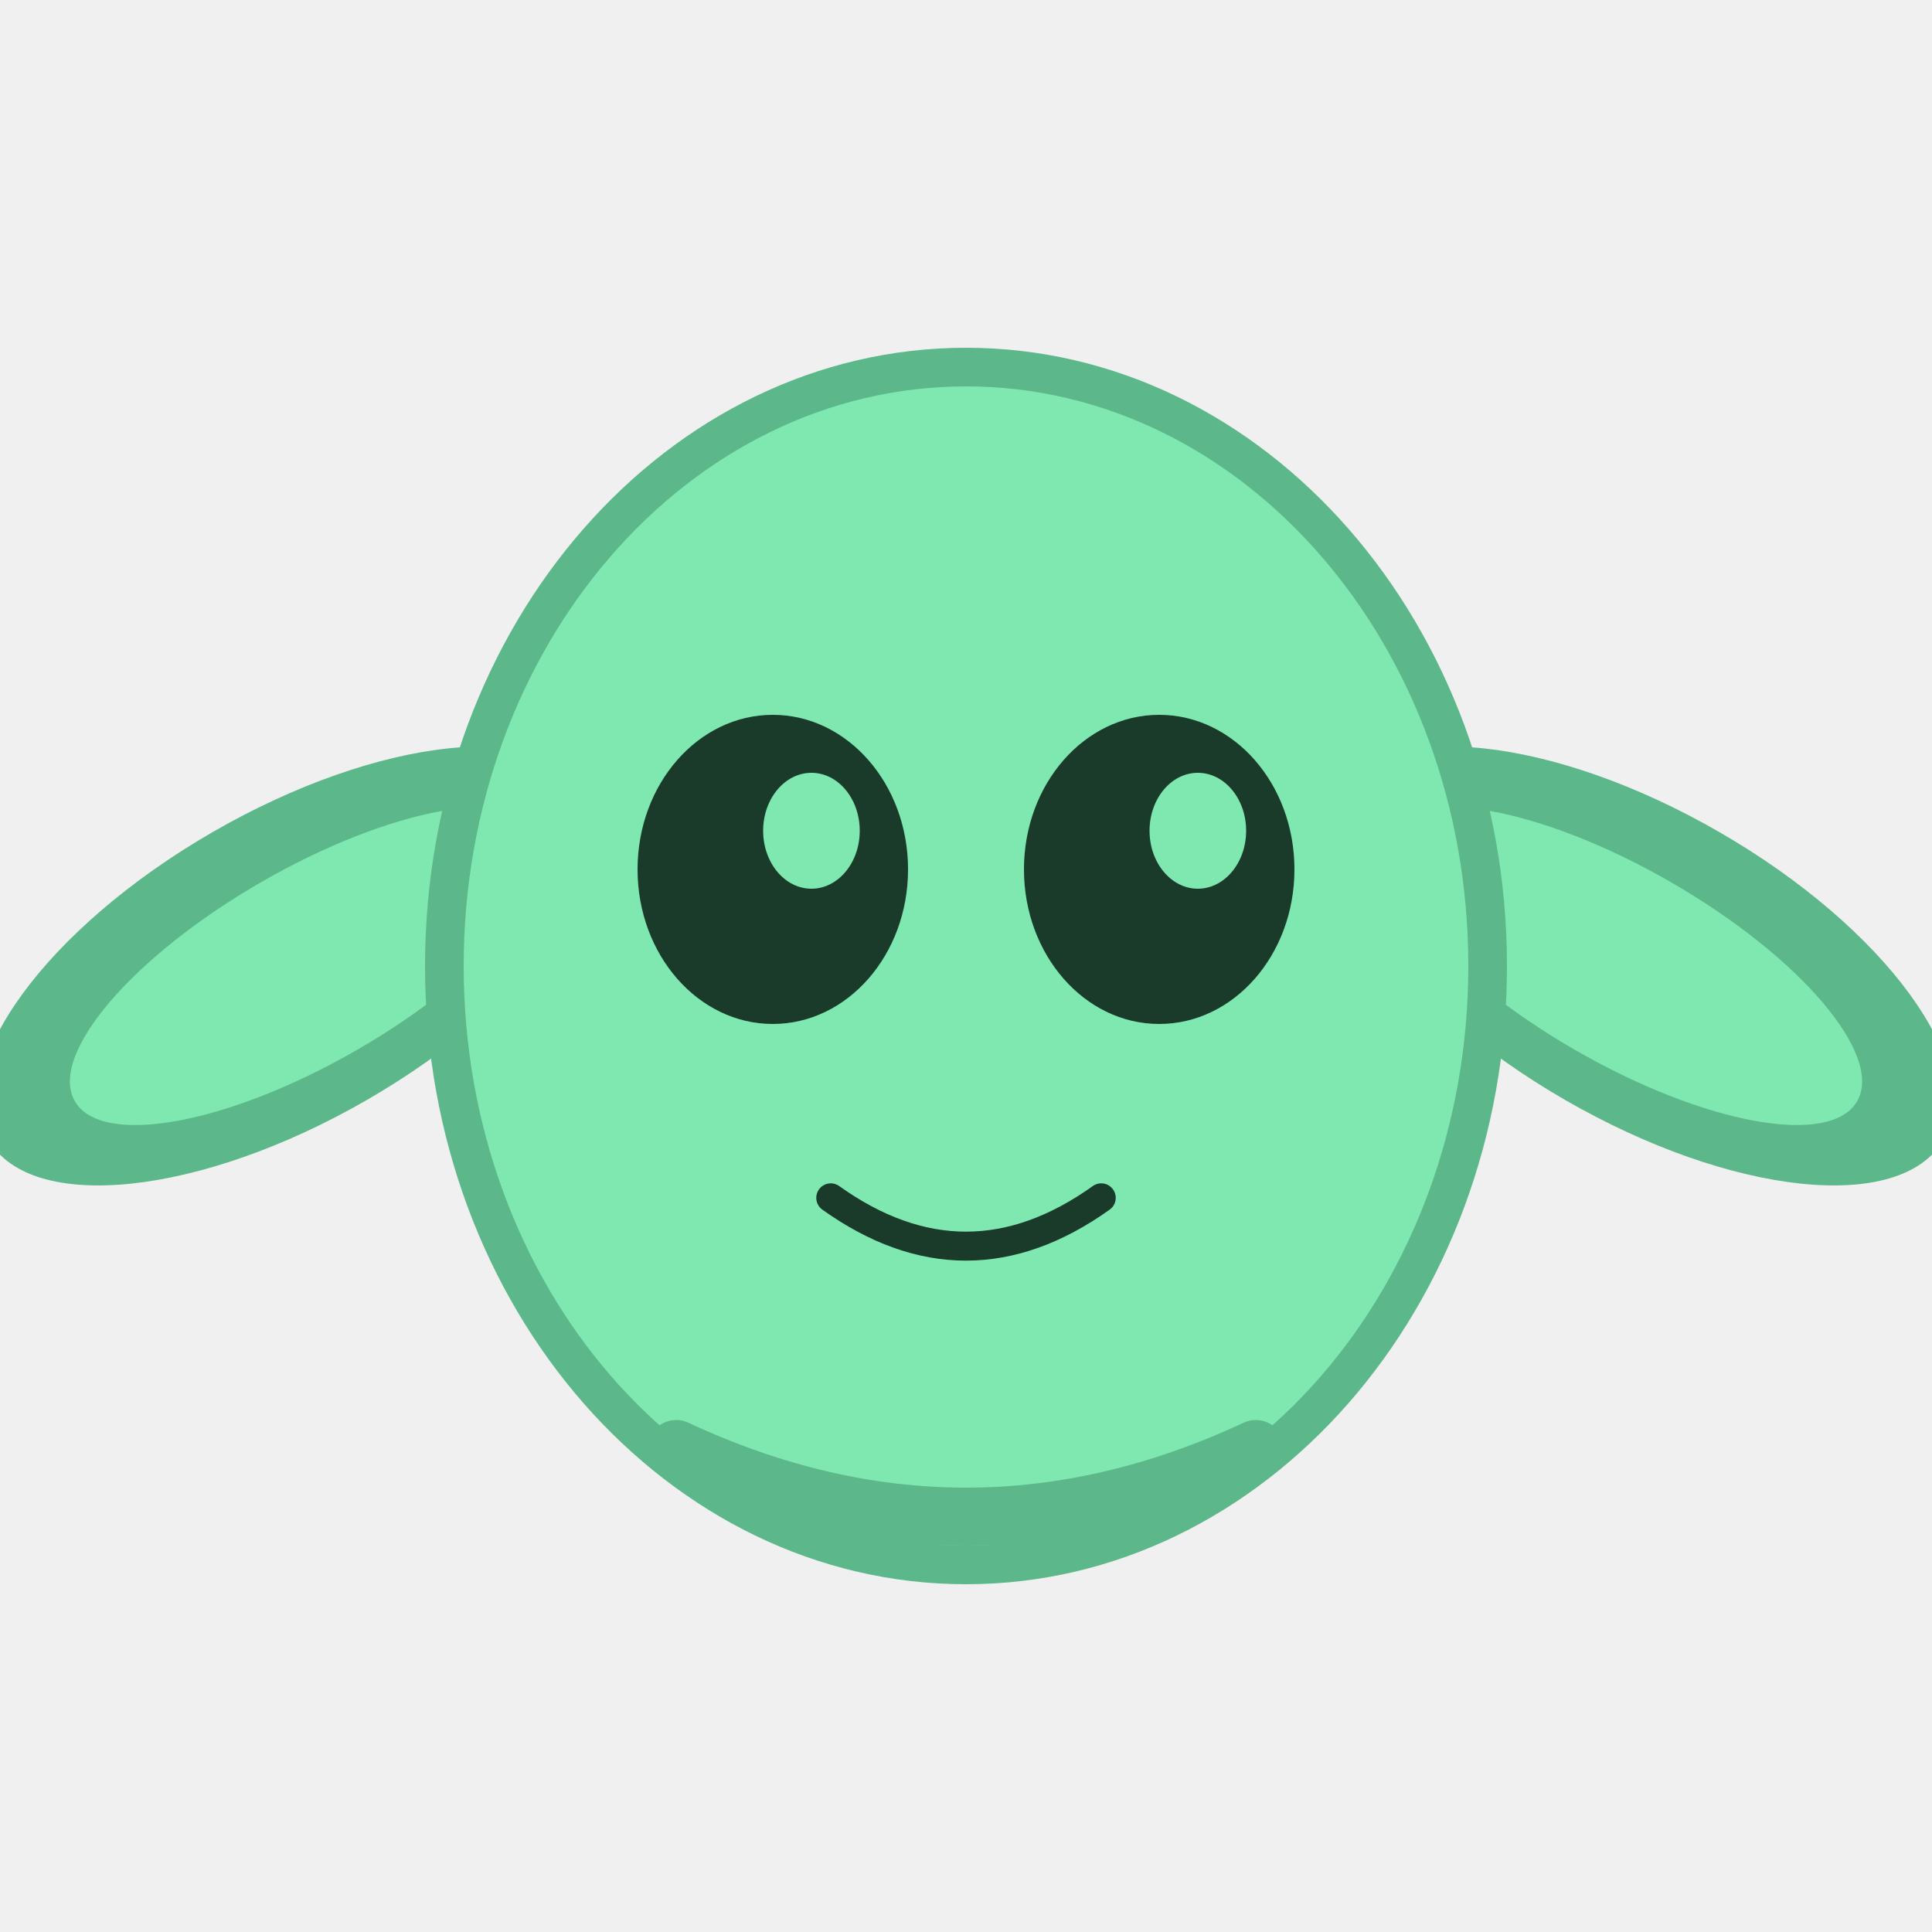
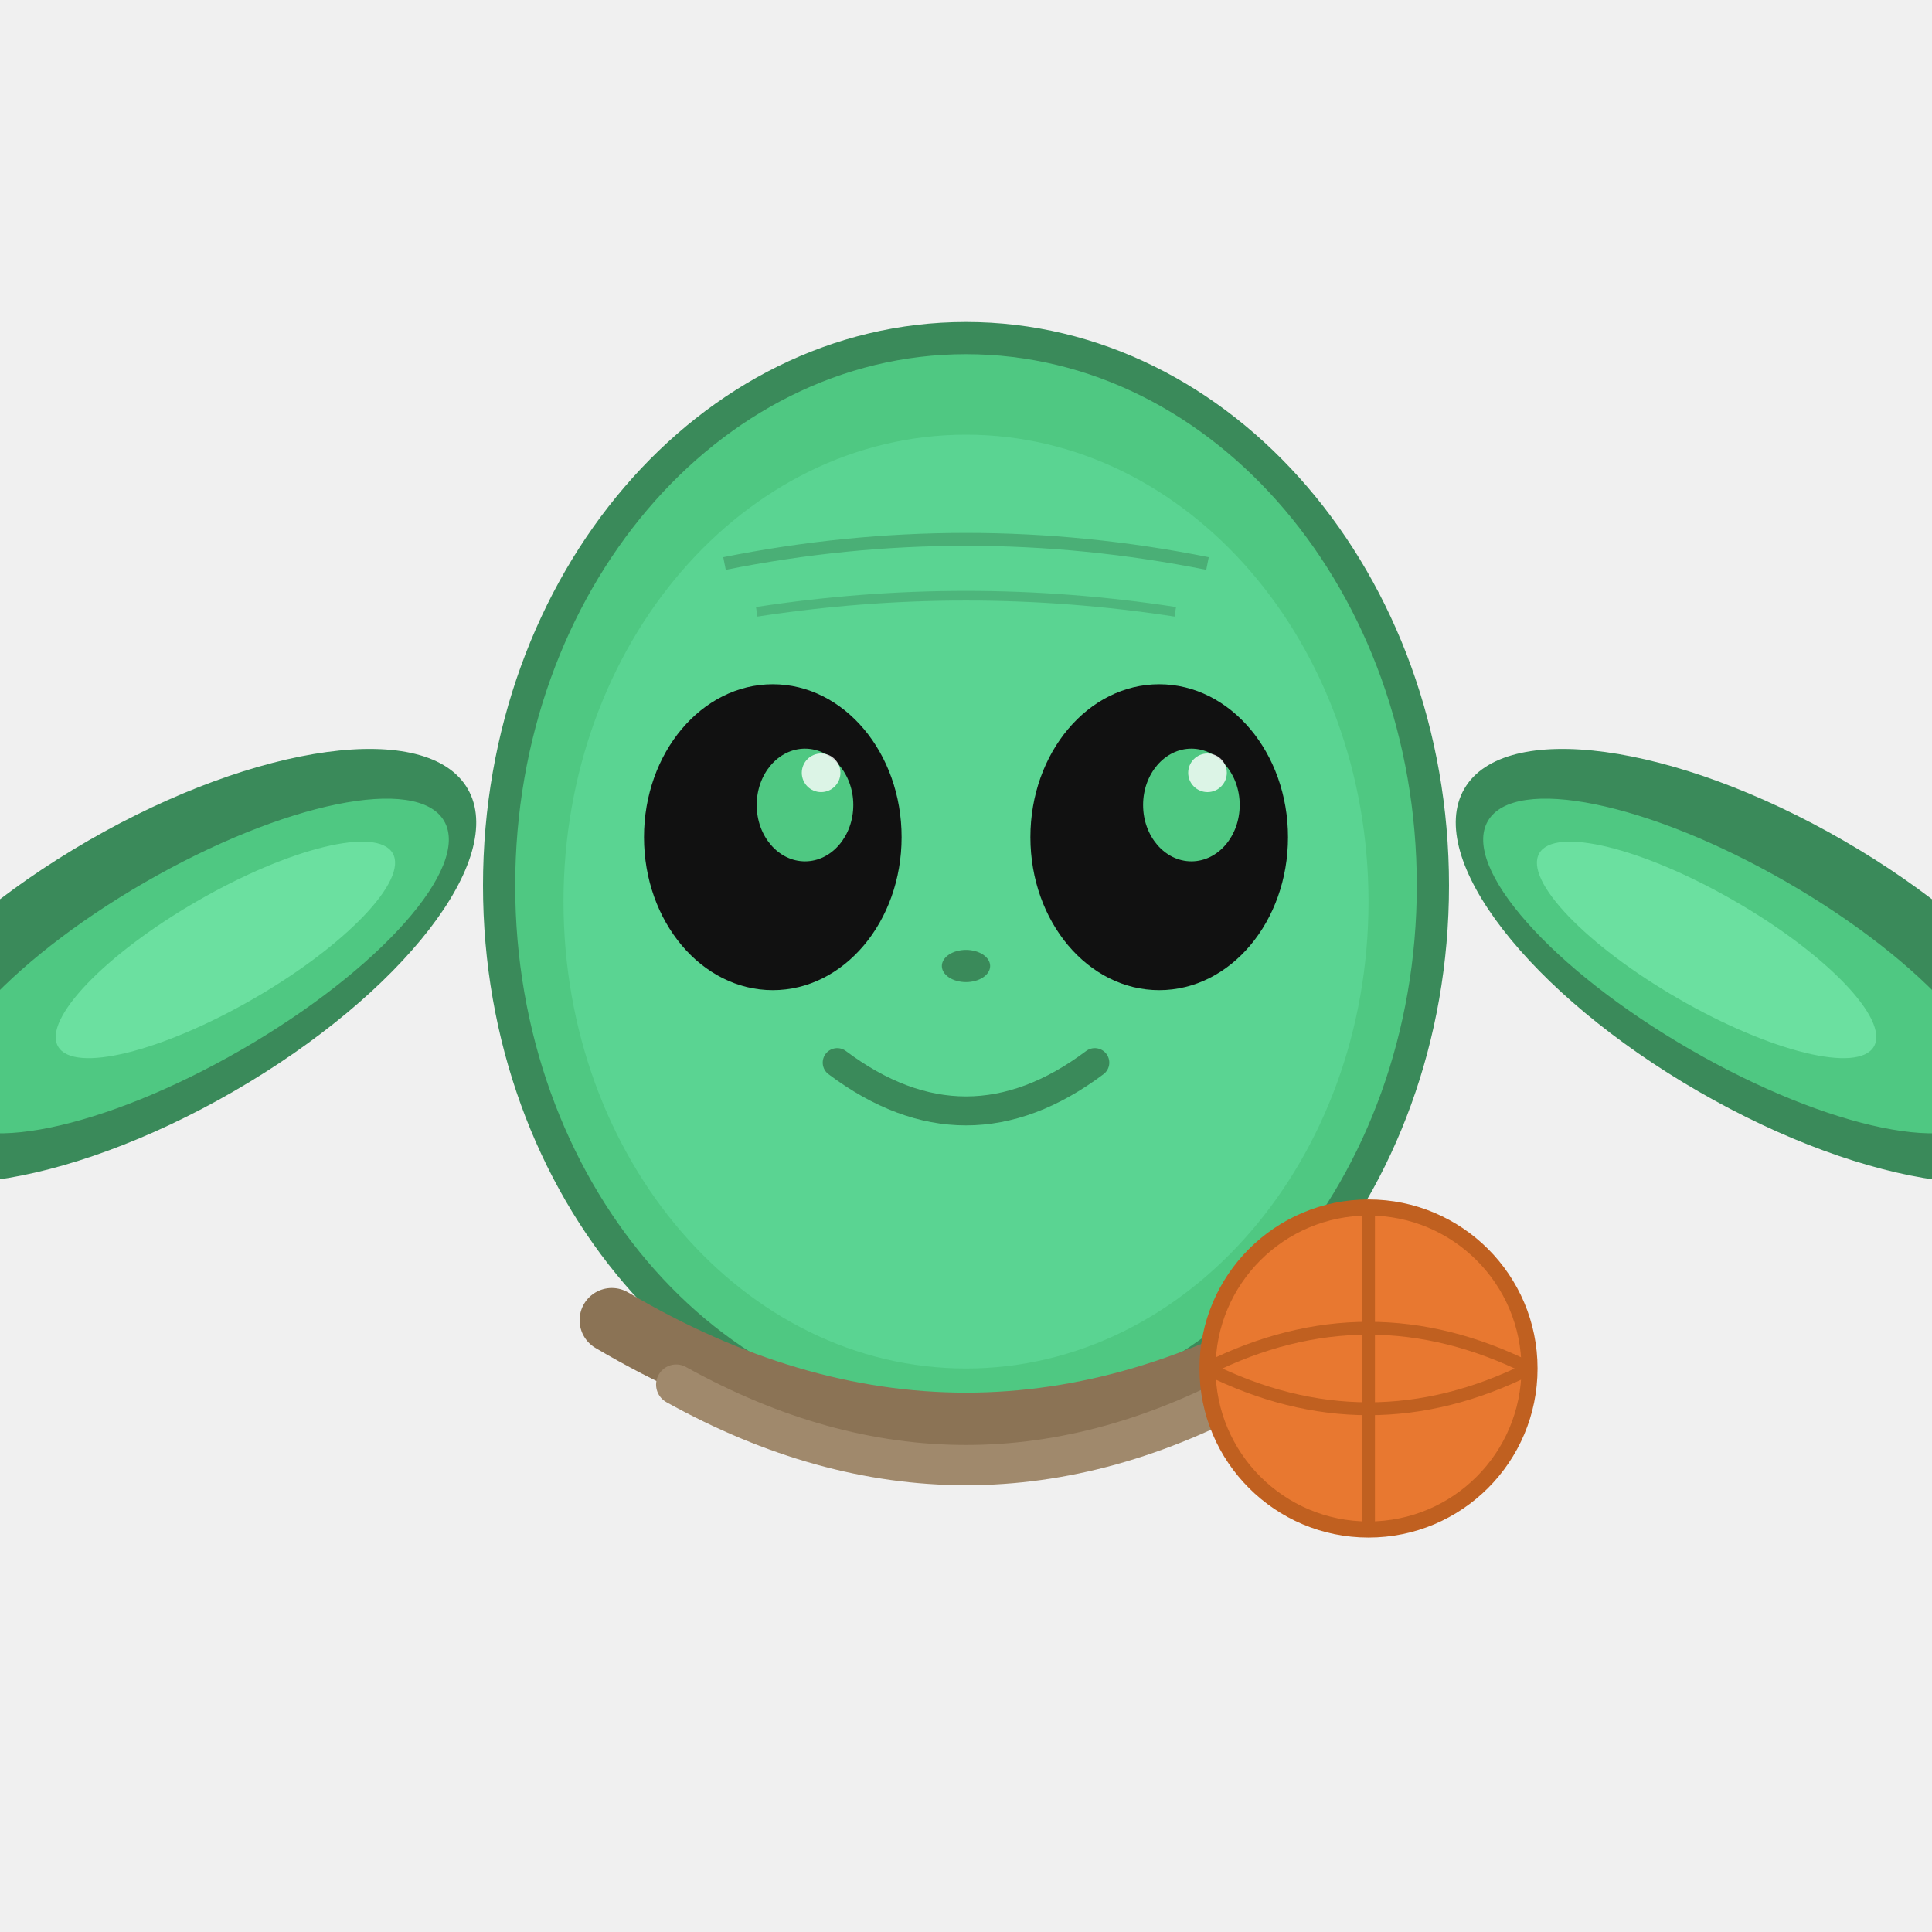
- <svg xmlns="http://www.w3.org/2000/svg" viewBox="0 0 100 100" width="48" height="48">
-   <ellipse cx="15" cy="50" rx="18" ry="8" fill="#5cb88a" transform="rotate(-30 15 50)" />
-   <ellipse cx="16" cy="50" rx="14" ry="5" fill="#7ee8b0" transform="rotate(-30 16 50)" />
-   <ellipse cx="85" cy="50" rx="18" ry="8" fill="#5cb88a" transform="rotate(30 85 50)" />
-   <ellipse cx="84" cy="50" rx="14" ry="5" fill="#7ee8b0" transform="rotate(30 84 50)" />
-   <ellipse cx="50" cy="50" rx="28" ry="32" fill="#5cb88a" />
-   <ellipse cx="50" cy="50" rx="26" ry="30" fill="#7ee8b0" />
-   <ellipse cx="40" cy="45" rx="7" ry="8" fill="#1a3a2a" />
-   <ellipse cx="42" cy="43" rx="2.5" ry="3" fill="#7ee8b0" />
-   <ellipse cx="60" cy="45" rx="7" ry="8" fill="#1a3a2a" />
-   <ellipse cx="62" cy="43" rx="2.5" ry="3" fill="#7ee8b0" />
-   <path d="M 43 62 Q 50 67 57 62" stroke="#1a3a2a" stroke-width="1.5" fill="none" stroke-linecap="round" />
-   <path d="M 35 75 Q 50 82 65 75" stroke="#5cb88a" stroke-width="3" fill="none" stroke-linecap="round" />
+ <svg xmlns="http://www.w3.org/2000/svg" viewBox="0 0 120 120" width="90" height="90">
+   <ellipse cx="10" cy="60" rx="22" ry="9" fill="#3a8a5a" transform="rotate(-30 10 60)" />
+   <ellipse cx="12" cy="60" rx="18" ry="6" fill="#4fc882" transform="rotate(-30 12 60)" />
+   <ellipse cx="14" cy="59" rx="12" ry="3.5" fill="#6be0a0" transform="rotate(-30 14 59)" />
+   <ellipse cx="110" cy="60" rx="22" ry="9" fill="#3a8a5a" transform="rotate(30 110 60)" />
+   <ellipse cx="108" cy="60" rx="18" ry="6" fill="#4fc882" transform="rotate(30 108 60)" />
+   <ellipse cx="106" cy="59" rx="12" ry="3.5" fill="#6be0a0" transform="rotate(30 106 59)" />
+   <ellipse cx="60" cy="55" rx="30" ry="35" fill="#3a8a5a" />
+   <ellipse cx="60" cy="55" rx="28" ry="33" fill="#4fc882" />
+   <ellipse cx="60" cy="56" rx="25" ry="29" fill="#5ad492" />
+   <path d="M 45 35 Q 60 32 75 35" stroke="#3a8a5a" stroke-width="0.8" fill="none" opacity="0.5" />
+   <path d="M 47 38 Q 60 36 73 38" stroke="#3a8a5a" stroke-width="0.6" fill="none" opacity="0.4" />
+   <ellipse cx="48" cy="52" rx="8" ry="9.5" fill="#111" />
+   <ellipse cx="50" cy="50" rx="3" ry="3.5" fill="#4fc882" />
+   <circle cx="51" cy="48" r="1.2" fill="white" opacity="0.8" />
+   <ellipse cx="72" cy="52" rx="8" ry="9.5" fill="#111" />
+   <ellipse cx="74" cy="50" rx="3" ry="3.5" fill="#4fc882" />
+   <circle cx="75" cy="48" r="1.2" fill="white" opacity="0.8" />
+   <ellipse cx="60" cy="60" rx="1.5" ry="1" fill="#3a8a5a" />
+   <path d="M 52 66 Q 60 72 68 66" stroke="#3a8a5a" stroke-width="1.8" fill="none" stroke-linecap="round" />
+   <path d="M 38 82 Q 60 95 82 82" stroke="#8B7355" stroke-width="4" fill="none" stroke-linecap="round" />
+   <path d="M 42 86 Q 60 96 78 86" stroke="#A0896C" stroke-width="2.5" fill="none" stroke-linecap="round" />
+   <circle cx="85" cy="85" r="10" fill="#e87830" stroke="#c06020" stroke-width="1" />
+   <path d="M 75 85 Q 85 80 95 85" stroke="#c06020" stroke-width="0.8" fill="none" />
+   <path d="M 75 85 Q 85 90 95 85" stroke="#c06020" stroke-width="0.8" fill="none" />
+   <line x1="85" y1="75" x2="85" y2="95" stroke="#c06020" stroke-width="0.8" />
</svg>
